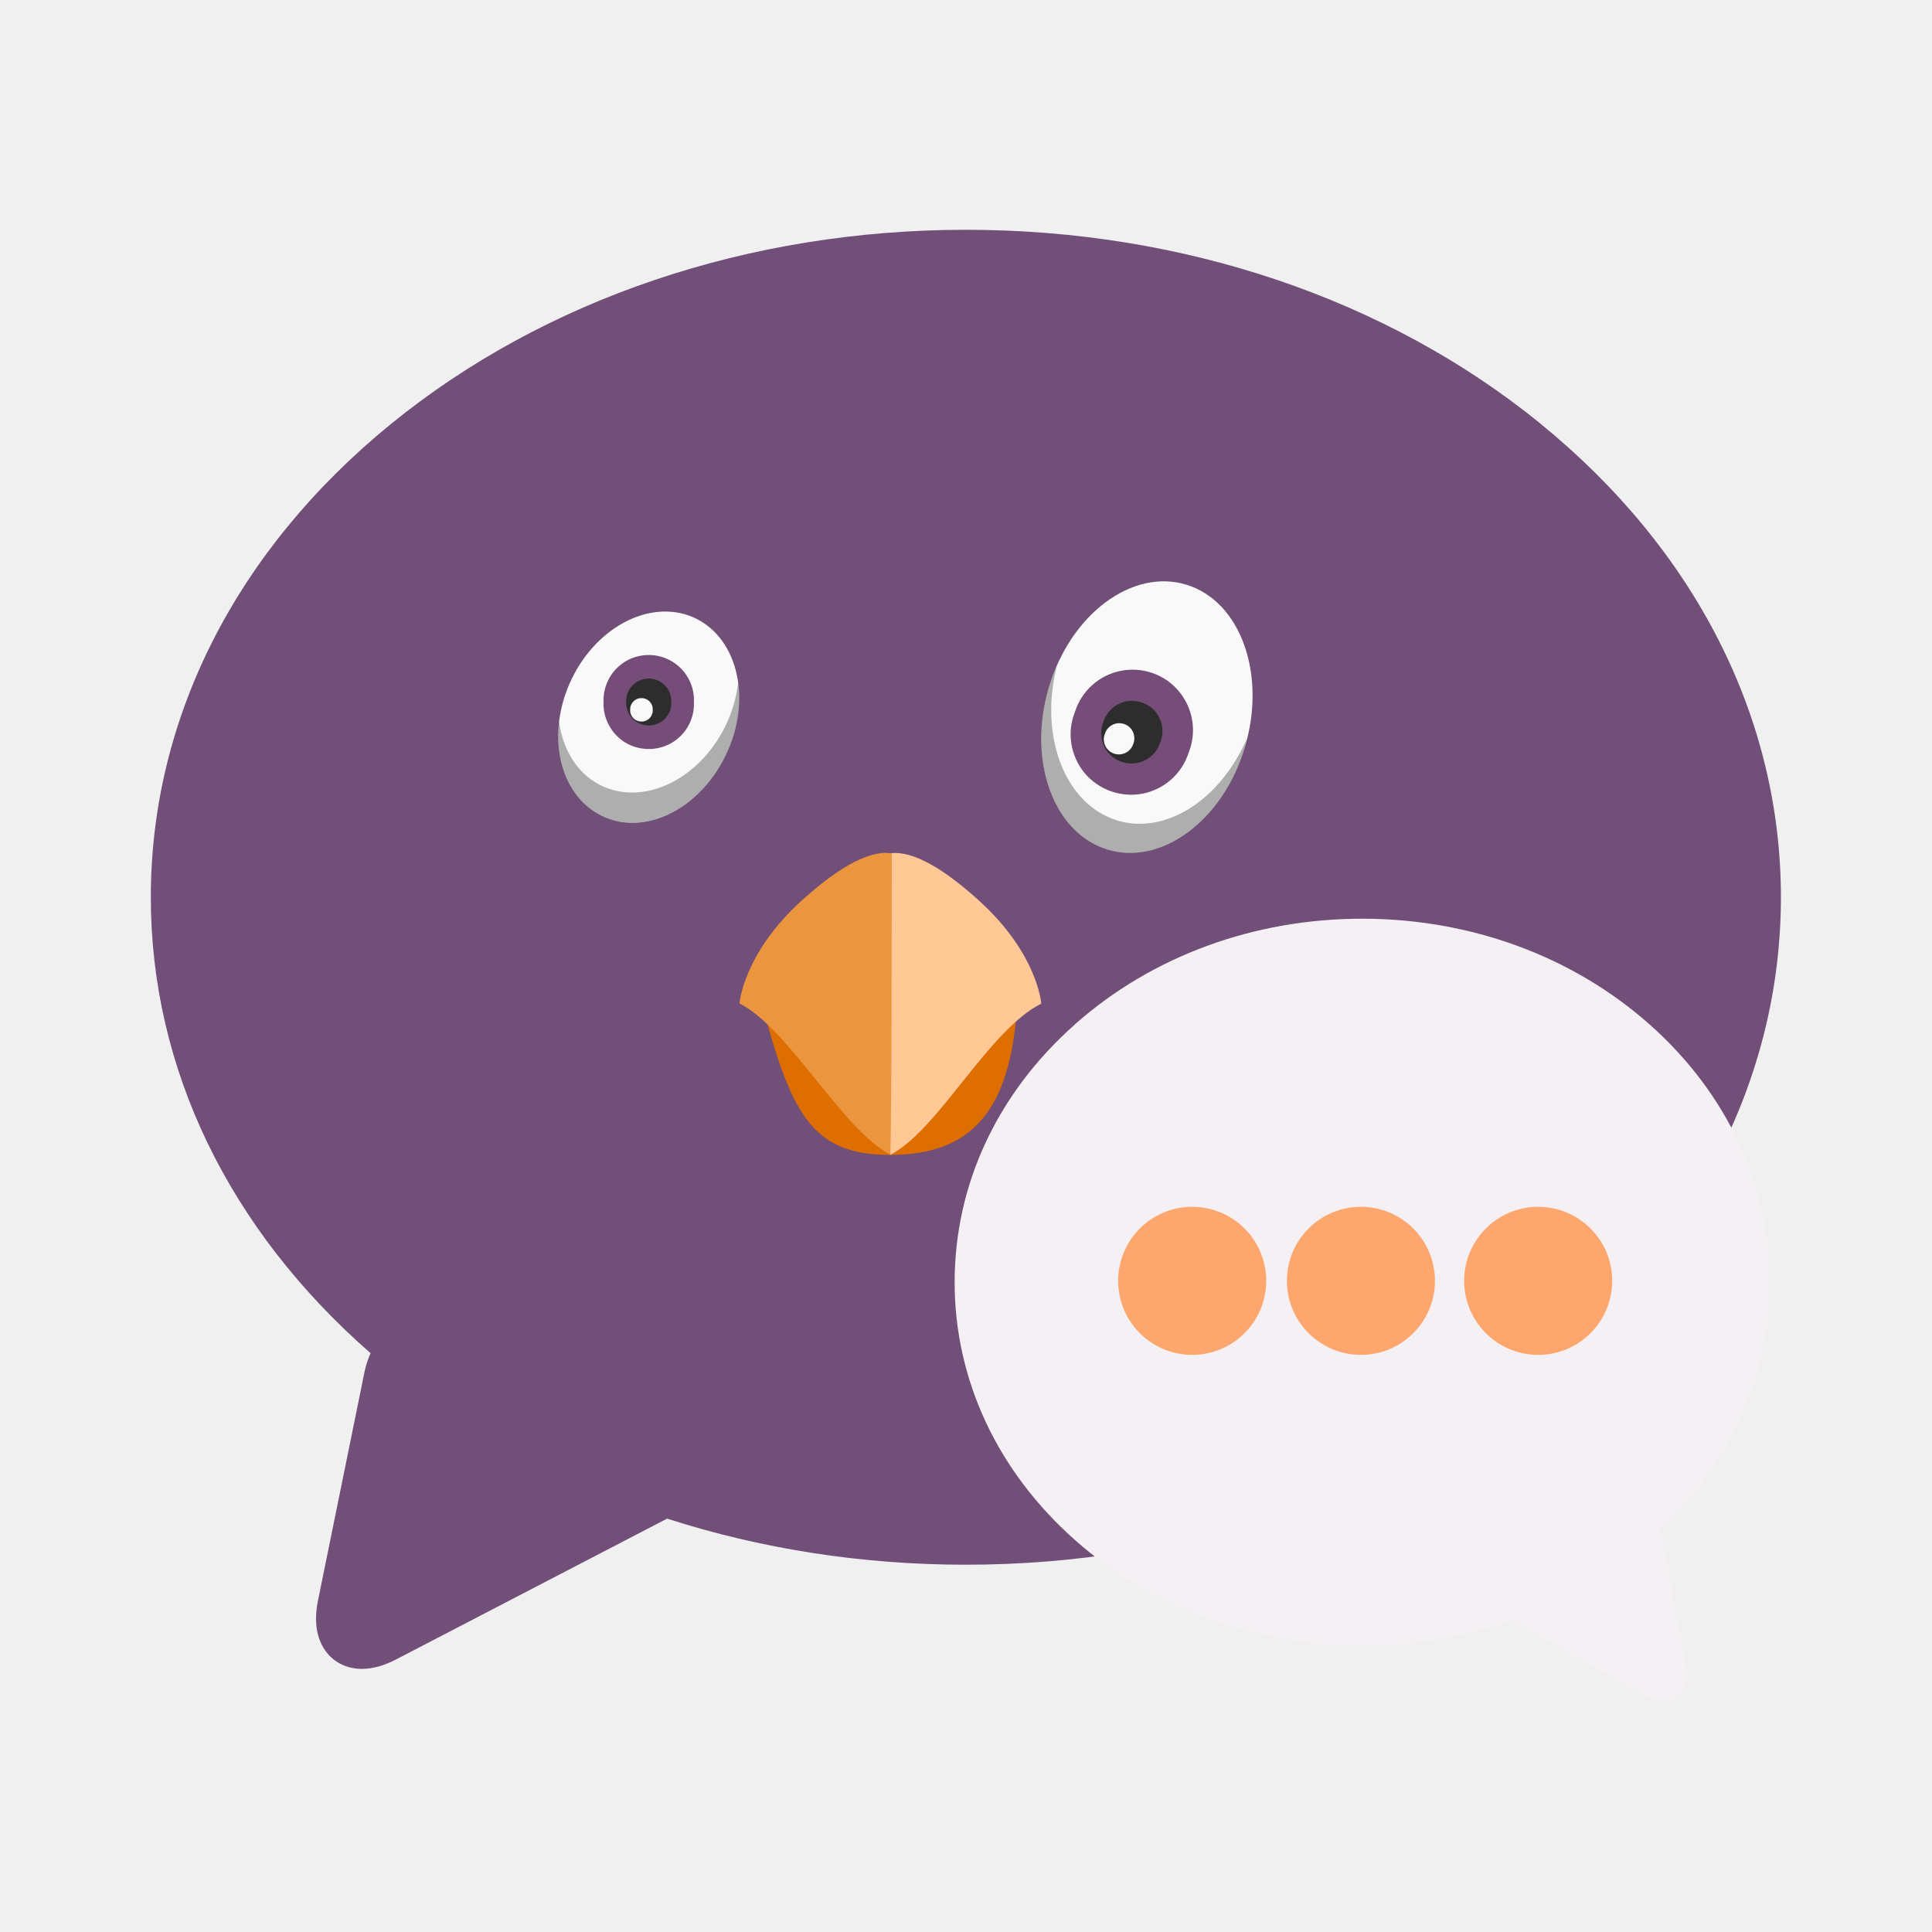
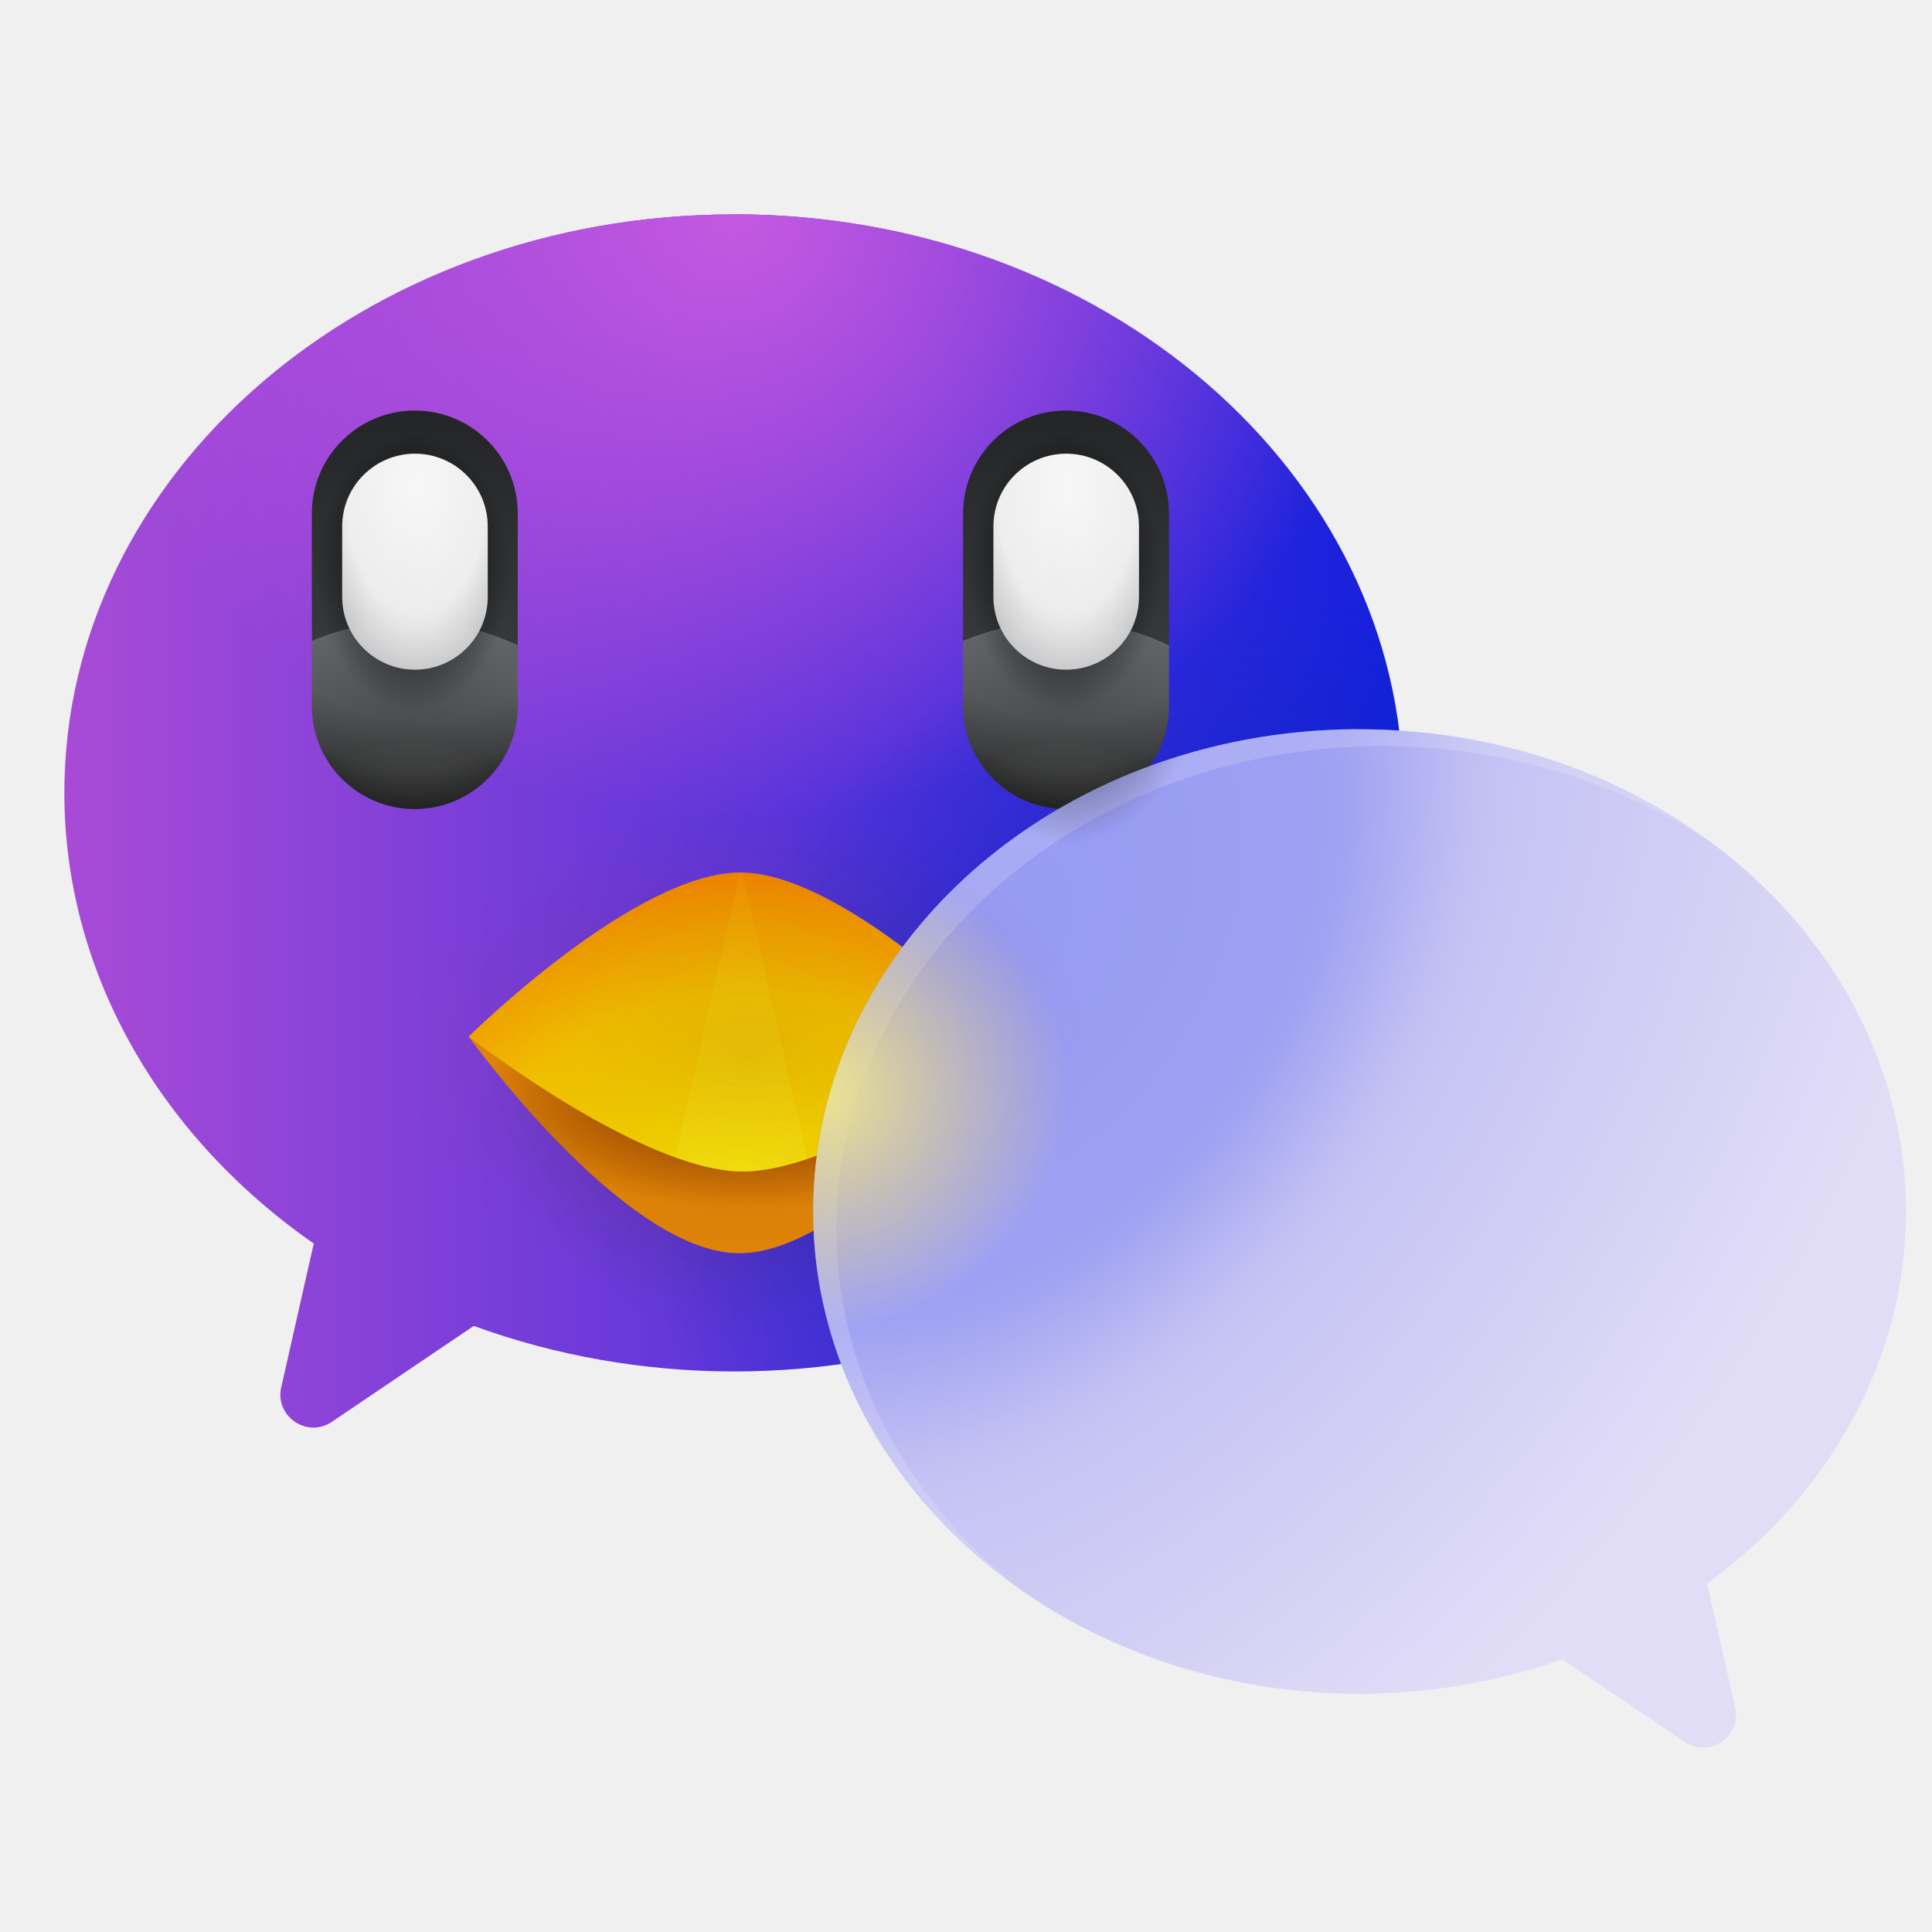
- <svg xmlns="http://www.w3.org/2000/svg" width="64" height="64" version="1.1" viewBox="0 0 16.933 16.933">
-   <g transform="translate(-.12014 -.36005)">
-     <path d="m13.623 4.074c-1.347-1.096-3.136-1.7-5.037-1.7s-3.689 0.604-5.037 1.7c-1.359 1.106-2.107 2.58-2.107 4.15 0 1.499 0.682 2.909 1.926 3.996-0.022 0.05-0.04 0.103-0.052 0.159l-0.409 2.01c-0.049 0.239 0.017 0.381 0.08 0.459 0.073 0.089 0.182 0.139 0.305 0.139 0.093 0 0.194-0.028 0.298-0.082l2.377-1.235c0.823 0.265 1.707 0.404 2.618 0.404 1.901 0 3.689-0.604 5.037-1.7 1.359-1.106 2.107-2.58 2.107-4.15s-0.748-3.044-2.107-4.15z" fill="#714f79" stroke-width=".258" />
-     <path d="m9.541 9.338c0.674-0.597 1.568-0.926 2.518-0.926 0.95 0 1.845 0.329 2.518 0.926 0.679 0.602 1.054 1.404 1.054 2.259 0 0.816-0.341 1.584-0.963 2.176 0.011 0.027 0.02 0.056 0.026 0.087l0.204 1.094c0.024 0.13-0.008 0.208-0.04 0.25-0.037 0.049-0.091 0.076-0.153 0.076-0.047 0-0.097-0.015-0.149-0.045l-1.188-0.672c-0.411 0.144-0.854 0.22-1.309 0.22-0.95 0-1.845-0.329-2.518-0.926-0.679-0.602-1.054-1.404-1.054-2.259 0-0.855 0.374-1.657 1.054-2.259z" fill="#f4f0f4" stroke-width=".258" />
-     <g transform="matrix(.31134 0 0 .31134 -111.8 -158.25)" fill="#f95" stroke-width=".889">
-       <circle cx="393.04" cy="545.5" r="2.084" opacity=".837" />
-       <circle cx="397.79" cy="545.5" r="2.084" opacity=".837" />
-       <circle cx="402.78" cy="545.5" r="2.084" opacity=".837" />
-     </g>
-   </g>
-   <g transform="matrix(-.26458 0 0 .26458 14.153 1.9198)">
-     <g>
-       <path d="m18.676 15.289c0.813 2.391 0.047 4.875-1.707 5.543s-3.836-0.727-4.645-3.121c-0.813-2.391-0.047-4.875 1.707-5.543s3.832 0.727 4.645 3.121" fill="#f9f9f9" />
-       <path d="m12.188 17.219c0.043 0.168 0.078 0.328 0.137 0.496 0.813 2.391 2.891 3.789 4.645 3.121 1.754-0.672 2.52-3.152 1.707-5.547-0.055-0.168-0.121-0.316-0.191-0.473 0.566 2.234-0.207 4.43-1.84 5.05-1.637 0.625-3.547-0.555-4.457-2.652" fill-opacity=".302" />
-       <g>
-         <path d="m17.883 16.324c0.273 0.676 0.152 1.453-0.313 2.02-0.469 0.563-1.207 0.828-1.926 0.691-0.719-0.141-1.305-0.66-1.527-1.359-0.273-0.68-0.152-1.453 0.313-2.02 0.465-0.566 1.203-0.832 1.926-0.691 0.719 0.137 1.305 0.66 1.527 1.359" fill="#754d78" />
-         <path d="m16.941 16.66c0.137 0.34 0.078 0.727-0.156 1.012-0.234 0.281-0.602 0.414-0.961 0.344-0.363-0.066-0.656-0.328-0.766-0.68-0.137-0.336-0.078-0.727 0.156-1.012 0.234-0.277 0.602-0.414 0.961-0.348 0.363 0.07 0.656 0.332 0.766 0.68" fill="#2d2d2d" />
-         <path d="m16.891 17.05c0.07 0.168 0.039 0.363-0.078 0.504s-0.301 0.207-0.48 0.172c-0.18-0.035-0.324-0.164-0.383-0.34-0.066-0.168-0.035-0.363 0.078-0.504 0.117-0.141 0.305-0.207 0.484-0.172 0.18 0.035 0.324 0.164 0.379 0.34" fill="#f9f9f9" />
-         <path d="m34.625 15.387c0.801 1.832 0.281 3.816-1.168 4.43-1.445 0.617-3.273-0.371-4.074-2.203-0.805-1.828-0.281-3.813 1.164-4.43 1.449-0.613 3.273 0.371 4.078 2.203" fill="#f9f9f9" />
+ <svg xmlns="http://www.w3.org/2000/svg" xmlns:xlink="http://www.w3.org/1999/xlink" width="64" height="64" version="1.1" viewBox="0 0 16.933 16.933" id="svg20">
+   <defs id="defs24">
+     <linearGradient id="linearGradient1096">
+       <stop style="stop-color:#28282c;stop-opacity:1;" offset="0" id="stop1092" />
+       <stop style="stop-color:#28282c;stop-opacity:0;" offset="1" id="stop1094" />
+     </linearGradient>
+     <linearGradient id="linearGradient1086">
+       <stop style="stop-color:#f0e58e;stop-opacity:1;" offset="0" id="stop1082" />
+       <stop style="stop-color:#f0e58e;stop-opacity:0;" offset="1" id="stop1084" />
+     </linearGradient>
+     <linearGradient id="linearGradient873">
+       <stop style="stop-color:#0413b7;stop-opacity:1" offset="0" id="stop869" />
+       <stop style="stop-color:#042cb7;stop-opacity:0" offset="1" id="stop871" />
+     </linearGradient>
+     <linearGradient id="linearGradient863">
+       <stop style="stop-color:#c459e1;stop-opacity:1" offset="0" id="stop859" />
+       <stop style="stop-color:#e159df;stop-opacity:0" offset="1" id="stop861" />
+     </linearGradient>
+     <linearGradient id="linearGradient894">
+       <stop style="stop-color:#969af2;stop-opacity:1" offset="0" id="stop890" />
+       <stop style="stop-color:#9da0f2;stop-opacity:1;" offset="0.314" id="stop1071" />
+       <stop style="stop-color:#a0a3f2;stop-opacity:1;" offset="0.351" id="stop1076" />
+       <stop style="stop-color:#c0bff3;stop-opacity:1;" offset="0.473" id="stop1078" />
+       <stop style="stop-color:#c6c4f4;stop-opacity:1;" offset="0.512" id="stop1073" />
+       <stop style="stop-color:#e2ddf6;stop-opacity:1" offset="1" id="stop892" />
+     </linearGradient>
+     <linearGradient xlink:href="#linearGradient1234" id="linearGradient1236" x1="342.632" y1="348.095" x2="403.47" y2="348.095" gradientUnits="userSpaceOnUse" gradientTransform="matrix(0.1928465,0,0,0.1928465,-65.51191,-59.93326)" />
+     <linearGradient id="linearGradient1234">
+       <stop style="stop-color:#a84bd7;stop-opacity:1" offset="0" id="stop1230" />
+       <stop style="stop-color:#1420dc;stop-opacity:1" offset="1" id="stop1232" />
+     </linearGradient>
+     <radialGradient xlink:href="#linearGradient863" id="radialGradient865" cx="6.43" cy="1.329" fx="6.43" fy="1.329" r="5.866" gradientTransform="matrix(1,0,0,0.9063207,1e-7,0.6740745)" gradientUnits="userSpaceOnUse" />
+     <radialGradient xlink:href="#linearGradient873" id="radialGradient875" cx="1.395" cy="9.219" fx="1.395" fy="9.219" r="5.866" gradientTransform="matrix(1,0,0,0.9063208,10.16903,2.167316)" gradientUnits="userSpaceOnUse" />
+     <radialGradient xlink:href="#linearGradient1053" id="radialGradient1057" gradientUnits="userSpaceOnUse" gradientTransform="matrix(4.461747,0.06625679,-0.06451699,4.344588,-130.939,-50.22414)" cx="38.105" cy="15.033" fx="38.105" fy="15.033" r="2.197" />
+     <linearGradient id="linearGradient1053">
+       <stop style="stop-color:#515252;stop-opacity:1" offset="0" id="stop1049" />
+       <stop id="stop1063" offset="0.277" style="stop-color:#494a4b;stop-opacity:1" />
+       <stop id="stop1059" offset="0.534" style="stop-color:#616366;stop-opacity:1" />
+       <stop style="stop-color:#363839;stop-opacity:1" offset="0.534" id="stop1061" />
+       <stop style="stop-color:#232527;stop-opacity:1" offset="1" id="stop1051" />
+     </linearGradient>
+     <radialGradient xlink:href="#linearGradient1071" id="radialGradient1073" cx="38.246" cy="9.98" fx="38.246" fy="9.98" r="2.197" gradientTransform="matrix(3.128753,4.5210122e-7,-5.788842e-7,4.38783,-81.41729,-35.95764)" gradientUnits="userSpaceOnUse" />
+     <linearGradient id="linearGradient1071">
+       <stop style="stop-color:#ffffff;stop-opacity:0" offset="0" id="stop1067" />
+       <stop id="stop1077" offset="0.713" style="stop-color:#000000;stop-opacity:0" />
+       <stop id="stop1075" offset="0.813" style="stop-color:#000000;stop-opacity:0.184" />
+       <stop style="stop-color:#000000;stop-opacity:0.58" offset="0.904" id="stop1079" />
+       <stop style="stop-color:#f0a44a;stop-opacity:1" offset="1" id="stop1069" />
+     </linearGradient>
+     <radialGradient xlink:href="#linearGradient1103" id="radialGradient1105" cx="30.786" cy="14.974" fx="30.786" fy="14.974" r="2.055" gradientTransform="matrix(1,0,0,1.439024,-0.06681738,-7.10851)" gradientUnits="userSpaceOnUse" />
+     <linearGradient id="linearGradient1103">
+       <stop style="stop-color:#000000;stop-opacity:1;" offset="0" id="stop1099" />
+       <stop style="stop-color:#000000;stop-opacity:0;" offset="1" id="stop1101" />
+     </linearGradient>
+     <radialGradient xlink:href="#linearGradient1087" id="radialGradient1091" gradientUnits="userSpaceOnUse" gradientTransform="matrix(2.290324,-3.1607419e-7,5.6982382e-7,4.129034,-39.72406,-41.64361)" cx="30.786" cy="13.142" fx="30.786" fy="13.142" r="1.554" />
+     <linearGradient id="linearGradient1087">
+       <stop style="stop-color:#f7f7f7;stop-opacity:1" offset="0" id="stop1083" />
+       <stop id="stop1093" offset="0.426" style="stop-color:#ffffff;stop-opacity:0.922" />
+       <stop style="stop-color:#727478;stop-opacity:1" offset="1" id="stop1085" />
+     </linearGradient>
+     <radialGradient xlink:href="#linearGradient1053" id="radialGradient1130" gradientUnits="userSpaceOnUse" gradientTransform="matrix(4.461747,0.06625679,-0.06451699,4.344588,-130.939,-50.22414)" cx="38.105" cy="15.033" fx="38.105" fy="15.033" r="2.197" />
+     <radialGradient xlink:href="#linearGradient1071" id="radialGradient1132" gradientUnits="userSpaceOnUse" gradientTransform="matrix(3.128753,4.5210122e-7,-5.788842e-7,4.38783,-81.41729,-35.95764)" cx="38.246" cy="9.98" fx="38.246" fy="9.98" r="2.197" />
+     <radialGradient xlink:href="#linearGradient1103" id="radialGradient1134" gradientUnits="userSpaceOnUse" gradientTransform="matrix(1,0,0,1.439024,-0.06681738,-7.10851)" cx="30.786" cy="14.974" fx="30.786" fy="14.974" r="2.055" />
+     <radialGradient xlink:href="#linearGradient1087" id="radialGradient1136" gradientUnits="userSpaceOnUse" gradientTransform="matrix(2.290324,-3.1607419e-7,5.6982382e-7,4.129034,-39.72406,-41.64361)" cx="30.786" cy="13.142" fx="30.786" fy="13.142" r="1.554" />
+     <radialGradient xlink:href="#linearGradient1047" id="radialGradient1049" cx="16.541" cy="22.882" fx="16.541" fy="22.882" r="7.233" gradientTransform="matrix(0.4106848,0,0,0.3071651,-0.2487152,2.228889)" gradientUnits="userSpaceOnUse" />
+     <linearGradient id="linearGradient1047">
+       <stop style="stop-color:#742900;stop-opacity:1;" offset="0" id="stop1043" />
+       <stop style="stop-color:#742900;stop-opacity:0;" offset="1" id="stop1045" />
+     </linearGradient>
+     <radialGradient xlink:href="#linearGradient1072" id="radialGradient1074" cx="16.712" cy="21.446" fx="16.712" fy="21.446" r="5.639" gradientTransform="matrix(0.4106848,0,0,0.5637462,-0.3708302,-3.48983)" gradientUnits="userSpaceOnUse" />
+     <linearGradient id="linearGradient1072">
+       <stop style="stop-color:#001c30;stop-opacity:1;" offset="0" id="stop1068" />
+       <stop style="stop-color:#001c30;stop-opacity:0;" offset="1" id="stop1070" />
+     </linearGradient>
+     <radialGradient xlink:href="#linearGradient1029" id="radialGradient1031" cx="16.645" cy="20.188" fx="16.645" fy="20.188" r="5.843" gradientTransform="matrix(0.4007224,0,0,0.1734623,-0.1072011,6.070547)" gradientUnits="userSpaceOnUse" />
+     <linearGradient id="linearGradient1029">
+       <stop style="stop-color:#742900;stop-opacity:1" offset="0" id="stop1025" />
+       <stop style="stop-color:#e38707;stop-opacity:1" offset="1" id="stop1027" />
+     </linearGradient>
+     <radialGradient xlink:href="#linearGradient987" id="radialGradient993" gradientUnits="userSpaceOnUse" gradientTransform="matrix(0.1249133,0,0,0.09204742,-27.13334,-16.39931)" cx="269.227" cy="290.235" fx="269.227" fy="290.235" r="46.836" />
+     <linearGradient id="linearGradient987">
+       <stop style="stop-color:#feec00;stop-opacity:1" offset="0" id="stop983" />
+       <stop id="stop995" offset="0.242" style="stop-color:#fad400;stop-opacity:1;" />
+       <stop style="stop-color:#f8c900;stop-opacity:1;" offset="0.37" id="stop997" />
+       <stop id="stop999" offset="0.634" style="stop-color:#f18300;stop-opacity:1" />
+       <stop style="stop-color:#e86800;stop-opacity:1" offset="1" id="stop985" />
+     </linearGradient>
+     <linearGradient xlink:href="#linearGradient1021" id="linearGradient1023" x1="63.694" y1="108.256" x2="63.694" y2="63.613" gradientUnits="userSpaceOnUse" gradientTransform="matrix(0.1086604,0,0,0.1086604,-0.2260014,-0.2052542)" />
+     <linearGradient id="linearGradient1021">
+       <stop style="stop-color:#fffe51;stop-opacity:1" offset="0" id="stop1017" />
+       <stop style="stop-color:#fefd00;stop-opacity:0;" offset="1" id="stop1019" />
+     </linearGradient>
+     <radialGradient xlink:href="#linearGradient894" id="radialGradient1068" gradientUnits="userSpaceOnUse" gradientTransform="matrix(1.334477,-1.836764,1.280238,0.9301401,-10.85745,51.78695)" cx="20.597" cy="-6.199" fx="20.597" fy="-6.199" r="4.789" />
+     <radialGradient xlink:href="#linearGradient1086" id="radialGradient1088" cx="3.939" cy="7.316" fx="3.939" fy="7.316" r="4.789" gradientTransform="matrix(0.4689099,0,0,0.4371103,5.272729,6.368612)" gradientUnits="userSpaceOnUse" />
+     <radialGradient xlink:href="#linearGradient1096" id="radialGradient1098" cx="1.629" cy="-4.516" fx="1.629" fy="-4.516" r="4.789" gradientTransform="matrix(0.2501376,0,0,0.3272456,8.935488,7.301834)" gradientUnits="userSpaceOnUse" />
+   </defs>
+   <circle cx="-330.35" cy="-328.38" r="0" fill="#5e4aa6" stroke-width=".265" id="circle2" />
+   <circle cx="-65.741" cy="5.337" r="0" fill="#5e4aa6" fill-rule="evenodd" stroke-width=".41" id="circle4" />
+   <path id="path1197" style="fill:url(#linearGradient1236);fill-opacity:1;stroke:none;stroke-width:0.953;stroke-linecap:square;stroke-miterlimit:4;stroke-dasharray:none;stroke-opacity:1" d="M 6.43,1.879 A 5.866,5.07 0 0 0 0.564,6.949 5.866,5.07 0 0 0 2.75,10.899 l -0.282,1.246 c -0.072,0.262 0.224,0.47 0.446,0.313 l 1.238,-0.837 a 5.866,5.07 0 0 0 2.279,0.399 5.866,5.07 0 0 0 5.866,-5.071 5.866,5.07 0 0 0 -5.866,-5.071 z" />
+   <path id="path1266" style="fill:#ffffff;fill-opacity:0.237;stroke:none;stroke-width:0.786;stroke-linecap:square;stroke-miterlimit:4;stroke-dasharray:none;stroke-opacity:1" d="m 11.882,6.391 a 4.789,4.227 0 0 0 -4.755,4.227 4.789,4.227 0 0 0 1.852,3.339 4.789,4.227 0 0 1 -1.68,-3.215 4.789,4.227 0 0 1 4.755,-4.227 4.789,4.227 0 0 1 0.034,0 4.789,4.227 0 0 1 2.936,0.887 4.789,4.227 0 0 0 -3.108,-1.011 4.789,4.227 0 0 0 -0.034,0 z" />
+   <path id="path857" style="fill:url(#radialGradient865);fill-opacity:1;stroke:none;stroke-width:0.953;stroke-linecap:square;stroke-miterlimit:4;stroke-dasharray:none;stroke-opacity:1" d="m 6.43,1.879 a 5.866,5.07 0 0 0 -5.866,5.071 5.866,5.07 0 0 0 2.186,3.949 l -0.282,1.246 c -0.072,0.262 0.224,0.47 0.446,0.313 l 1.238,-0.837 a 5.866,5.07 0 0 0 2.279,0.399 5.866,5.07 0 0 0 5.866,-5.071 5.866,5.07 0 0 0 -5.866,-5.071 z" />
+   <path style="opacity:0.321;fill:url(#radialGradient1074);fill-opacity:1;stroke:none;stroke-width:0;stroke-linecap:round;stroke-linejoin:round;stroke-miterlimit:4;stroke-dasharray:none;stroke-opacity:1" d="M 4.281,9.172 A 2.316,2.314 0 0 0 4.232,9.643 2.316,2.314 0 0 0 6.547,11.958 2.316,2.314 0 0 0 8.863,9.643 2.316,2.314 0 0 0 8.812,9.172 Z" id="path1066" />
+   <path id="path867" style="fill:url(#radialGradient875);fill-opacity:1;stroke:none;stroke-width:0.953;stroke-linecap:square;stroke-miterlimit:4;stroke-dasharray:none;stroke-opacity:1" d="m 6.43,1.879 a 5.866,5.07 0 0 0 -5.866,5.071 5.866,5.07 0 0 0 2.186,3.949 l -0.282,1.246 c -0.072,0.262 0.224,0.47 0.446,0.313 l 1.238,-0.837 a 5.866,5.07 0 0 0 2.279,0.399 5.866,5.07 0 0 0 5.866,-5.071 5.866,5.07 0 0 0 -5.866,-5.071 z" />
+   <g id="g1066">
+     <path style="fill:#fffabe;fill-opacity:0.3;stroke:none;stroke-width:0.051" d="m 6.5,7.647 c -0.93,-0.01 -2.391,1.438 -2.391,1.438 0,0 0.05,0.037 0.061,0.045 0.278,-0.264 1.51,-1.388 2.331,-1.38 0.829,0.009 2.048,1.169 2.325,1.443 0.011,-0.008 0.06,-0.042 0.06,-0.042 0,0 -1.446,-1.493 -2.385,-1.503 z" id="path1061" />
+     <g transform="matrix(0.4106848,0,0,0.4106848,-0.3843515,-0.8197676)" id="g1150">
+       <g transform="translate(-14.51294,2.734595)" id="g1116">
+         <rect style="opacity:1;fill:url(#radialGradient1057);fill-opacity:1;stroke:#000000;stroke-width:0;stroke-linecap:round;stroke-linejoin:round;stroke-miterlimit:4;stroke-dasharray:none;stroke-opacity:0.094" id="rect1047" width="4.394" height="8.504" x="36.002" y="8.023" rx="2.197" ry="2.197" />
+         <rect ry="2.197" rx="2.197" y="8.023" x="36.002" height="8.504" width="4.394" id="rect1065" style="opacity:1;fill:url(#radialGradient1073);fill-opacity:1;stroke:#000000;stroke-width:0;stroke-linecap:round;stroke-linejoin:round;stroke-miterlimit:4;stroke-dasharray:none;stroke-opacity:0.094" />
+         <g id="g1109" transform="translate(7.450138,-2.973374)">
+           <ellipse ry="2.957" rx="2.055" cy="14.44" cx="30.719" id="path1097" style="opacity:1;fill:url(#radialGradient1105);fill-opacity:1;stroke:#000000;stroke-width:0;stroke-linecap:round;stroke-linejoin:round;stroke-miterlimit:4;stroke-dasharray:none;stroke-opacity:0.094" />
+           <rect ry="1.554" rx="1.554" y="11.917" x="29.199" height="4.61" width="3.107" id="rect1081" style="opacity:1;fill:url(#radialGradient1091);fill-opacity:1;stroke:#000000;stroke-width:0;stroke-linecap:round;stroke-linejoin:round;stroke-miterlimit:4;stroke-dasharray:none;stroke-opacity:0.094" />
+         </g>
      </g>
-       <path d="m29.04 15.344c-0.102 0.707 4e-3 1.516 0.344 2.281 0.805 1.832 2.641 2.801 4.09 2.188 1.109-0.473 1.66-1.762 1.5-3.16-0.137 0.984-0.656 1.801-1.5 2.16-1.445 0.617-3.285-0.355-4.09-2.188-0.188-0.43-0.297-0.855-0.344-1.281" fill-opacity=".302" />
-       <g>
-         <path d="m33.5 16c0.02 0.547-0.262 1.066-0.73 1.348-0.473 0.277-1.063 0.277-1.535 0-0.473-0.281-0.754-0.801-0.73-1.348-0.023-0.551 0.258-1.066 0.73-1.348 0.473-0.281 1.063-0.281 1.535 0 0.469 0.281 0.75 0.797 0.73 1.348" fill="#754d78" />
-         <path d="m32.75 16c0.012 0.273-0.129 0.531-0.363 0.672-0.238 0.141-0.531 0.141-0.77 0-0.234-0.141-0.375-0.398-0.363-0.672-0.012-0.273 0.129-0.531 0.363-0.672 0.238-0.141 0.531-0.141 0.77 0 0.234 0.141 0.375 0.398 0.363 0.672" fill="#2d2d2d" />
-         <path d="m32.617 16.258c8e-3 0.137-0.063 0.266-0.18 0.336-0.121 0.07-0.266 0.07-0.387 0-0.117-0.07-0.188-0.199-0.18-0.336-8e-3 -0.137 0.063-0.266 0.18-0.336 0.121-0.07 0.266-0.07 0.387 0 0.117 0.07 0.188 0.199 0.18 0.336" fill="#f9f9f9" />
-         <path d="m28.2 26.2c-0.949 3.508-1.656 4.801-4.195 4.801-2.703 0-3.953-1.469-4.195-4.801 3.01-0.875 5.32-0.906 8.391 0" fill="#de6e00" />
-         <path d="m19 25.984s0.113-1.641 2.066-3.41c1.953-1.77 2.758-1.594 3.098-1.547 0.023 2.02-0.133 7.867-0.164 9.973-1.609-0.836-3.242-4.125-5-5.01" fill="#ffc894" />
-         <path d="m24.18 20.996c0.461 0.016 1.285 0.25 2.75 1.574 1.949 1.77 2.066 3.414 2.066 3.414-1.633 0.82-3.391 4.176-5 5.01-0.043-2.121-0.043-7.859-0.043-9.977 0.063-8e-3 0.137-0.023 0.227-0.023" fill="#eb953e" />
+       <g id="g1128" transform="translate(-28.41096,2.734595)">
+         <rect ry="2.197" rx="2.197" y="8.023" x="36.002" height="8.504" width="4.394" id="rect1118" style="opacity:1;fill:url(#radialGradient1130);fill-opacity:1;stroke:#000000;stroke-width:0;stroke-linecap:round;stroke-linejoin:round;stroke-miterlimit:4;stroke-dasharray:none;stroke-opacity:0.094" />
+         <rect style="opacity:1;fill:url(#radialGradient1132);fill-opacity:1;stroke:#000000;stroke-width:0;stroke-linecap:round;stroke-linejoin:round;stroke-miterlimit:4;stroke-dasharray:none;stroke-opacity:0.094" id="rect1120" width="4.394" height="8.504" x="36.002" y="8.023" rx="2.197" ry="2.197" />
+         <g transform="translate(7.450138,-2.973374)" id="g1126">
+           <ellipse style="opacity:1;fill:url(#radialGradient1134);fill-opacity:1;stroke:#000000;stroke-width:0;stroke-linecap:round;stroke-linejoin:round;stroke-miterlimit:4;stroke-dasharray:none;stroke-opacity:0.094" id="ellipse1122" cx="30.719" cy="14.44" rx="2.055" ry="2.957" />
+           <rect style="opacity:1;fill:url(#radialGradient1136);fill-opacity:1;stroke:#000000;stroke-width:0;stroke-linecap:round;stroke-linejoin:round;stroke-miterlimit:4;stroke-dasharray:none;stroke-opacity:0.094" id="rect1124" width="3.107" height="4.61" x="29.199" y="11.917" rx="1.554" ry="1.554" />
+         </g>
      </g>
    </g>
+     <path style="fill:url(#radialGradient1031);fill-opacity:1;stroke:none;stroke-width:0.051" d="m 4.108,9.085 c 0,0 1.35,1.884 2.36,1.899 1.011,0.015 2.417,-1.833 2.417,-1.833 z" id="path3767" />
+     <path style="fill:url(#radialGradient993);fill-opacity:1;stroke:none;stroke-width:0.051" d="m 4.108,9.085 c 0,0 1.502,1.173 2.391,1.183 0.878,0.009 2.385,-1.117 2.385,-1.117 0,0 -1.446,-1.493 -2.385,-1.503 -0.93,-0.01 -2.391,1.438 -2.391,1.438 z" id="path3761" />
+     <path style="opacity:0.312;fill:url(#linearGradient1023);fill-opacity:1;stroke:none;stroke-width:0;stroke-linecap:round;stroke-linejoin:round;stroke-miterlimit:4;stroke-dasharray:none;stroke-opacity:1" d="m 6.5,7.647 c -0.004,-4.6e-5 -0.009,4.02e-4 -0.014,4.11e-4 L 5.919,10.144 c 0.207,0.074 0.406,0.122 0.581,0.124 0.173,0.002 0.372,-0.042 0.578,-0.111 L 6.507,7.648 c -0.003,-4.8e-5 -0.005,-4.02e-4 -0.008,-4.11e-4 z" id="path1011" />
  </g>
+   <path id="ellipse1199-3" style="fill:url(#radialGradient1068);fill-opacity:1;stroke:none;stroke-width:0.786;stroke-linecap:square;stroke-miterlimit:4;stroke-dasharray:none;stroke-opacity:1" d="m 11.882,6.391 a 4.789,4.227 0 0 0 -4.755,4.227 4.789,4.227 0 0 0 4.789,4.227 4.789,4.227 0 0 0 1.777,-0.302 l 1.066,0.72 c 0.222,0.157 0.518,-0.051 0.446,-0.313 l -0.243,-1.07 a 4.789,4.227 0 0 0 1.743,-3.261 4.789,4.227 0 0 0 -4.789,-4.227 4.789,4.227 0 0 0 -0.034,0 z" />
+   <path id="path932" style="fill:#ffffff;fill-opacity:0.16;stroke:none;stroke-width:2.972;stroke-linecap:square;stroke-miterlimit:4;stroke-dasharray:none;stroke-opacity:1" d="M 44.91 24.154 A 18.101 15.977 0 0 0 26.938 40.131 A 18.101 15.977 0 0 0 33.873 52.705 A 18.101 15.977 0 0 1 27.705 40.691 A 18.101 15.977 0 0 1 45.678 24.715 A 18.101 15.977 0 0 1 45.805 24.715 A 18.101 15.977 0 0 1 56.971 28.117 A 18.101 15.977 0 0 0 45.037 24.154 A 18.101 15.977 0 0 0 44.91 24.154 z " transform="scale(0.2645781)" />
+   <ellipse style="opacity:0.179;fill:url(#radialGradient1049);fill-opacity:1;stroke:none;stroke-width:0;stroke-linecap:round;stroke-linejoin:round;stroke-miterlimit:4;stroke-dasharray:none;stroke-opacity:1" id="path1033" cx="6.544" cy="9.257" rx="2.97" ry="2.222" />
+   <path id="path1080" style="fill:url(#radialGradient1088);fill-opacity:1;stroke:none;stroke-width:0.786;stroke-linecap:square;stroke-miterlimit:4;stroke-dasharray:none;stroke-opacity:1" d="m 11.882,6.391 a 4.789,4.227 0 0 0 -4.755,4.227 4.789,4.227 0 0 0 4.789,4.227 4.789,4.227 0 0 0 1.777,-0.302 l 1.066,0.72 c 0.222,0.157 0.518,-0.051 0.446,-0.313 l -0.243,-1.07 a 4.789,4.227 0 0 0 1.743,-3.261 4.789,4.227 0 0 0 -4.789,-4.227 4.789,4.227 0 0 0 -0.034,0 z" />
+   <path id="path1090" style="fill:url(#radialGradient1098);fill-opacity:1;stroke:none;stroke-width:0.786;stroke-linecap:square;stroke-miterlimit:4;stroke-dasharray:none;stroke-opacity:1" d="m 11.882,6.391 a 4.789,4.227 0 0 0 -4.755,4.227 4.789,4.227 0 0 0 4.789,4.227 4.789,4.227 0 0 0 1.777,-0.302 l 1.066,0.72 c 0.222,0.157 0.518,-0.051 0.446,-0.313 l -0.243,-1.07 a 4.789,4.227 0 0 0 1.743,-3.261 4.789,4.227 0 0 0 -4.789,-4.227 4.789,4.227 0 0 0 -0.034,0 z" />
</svg>
